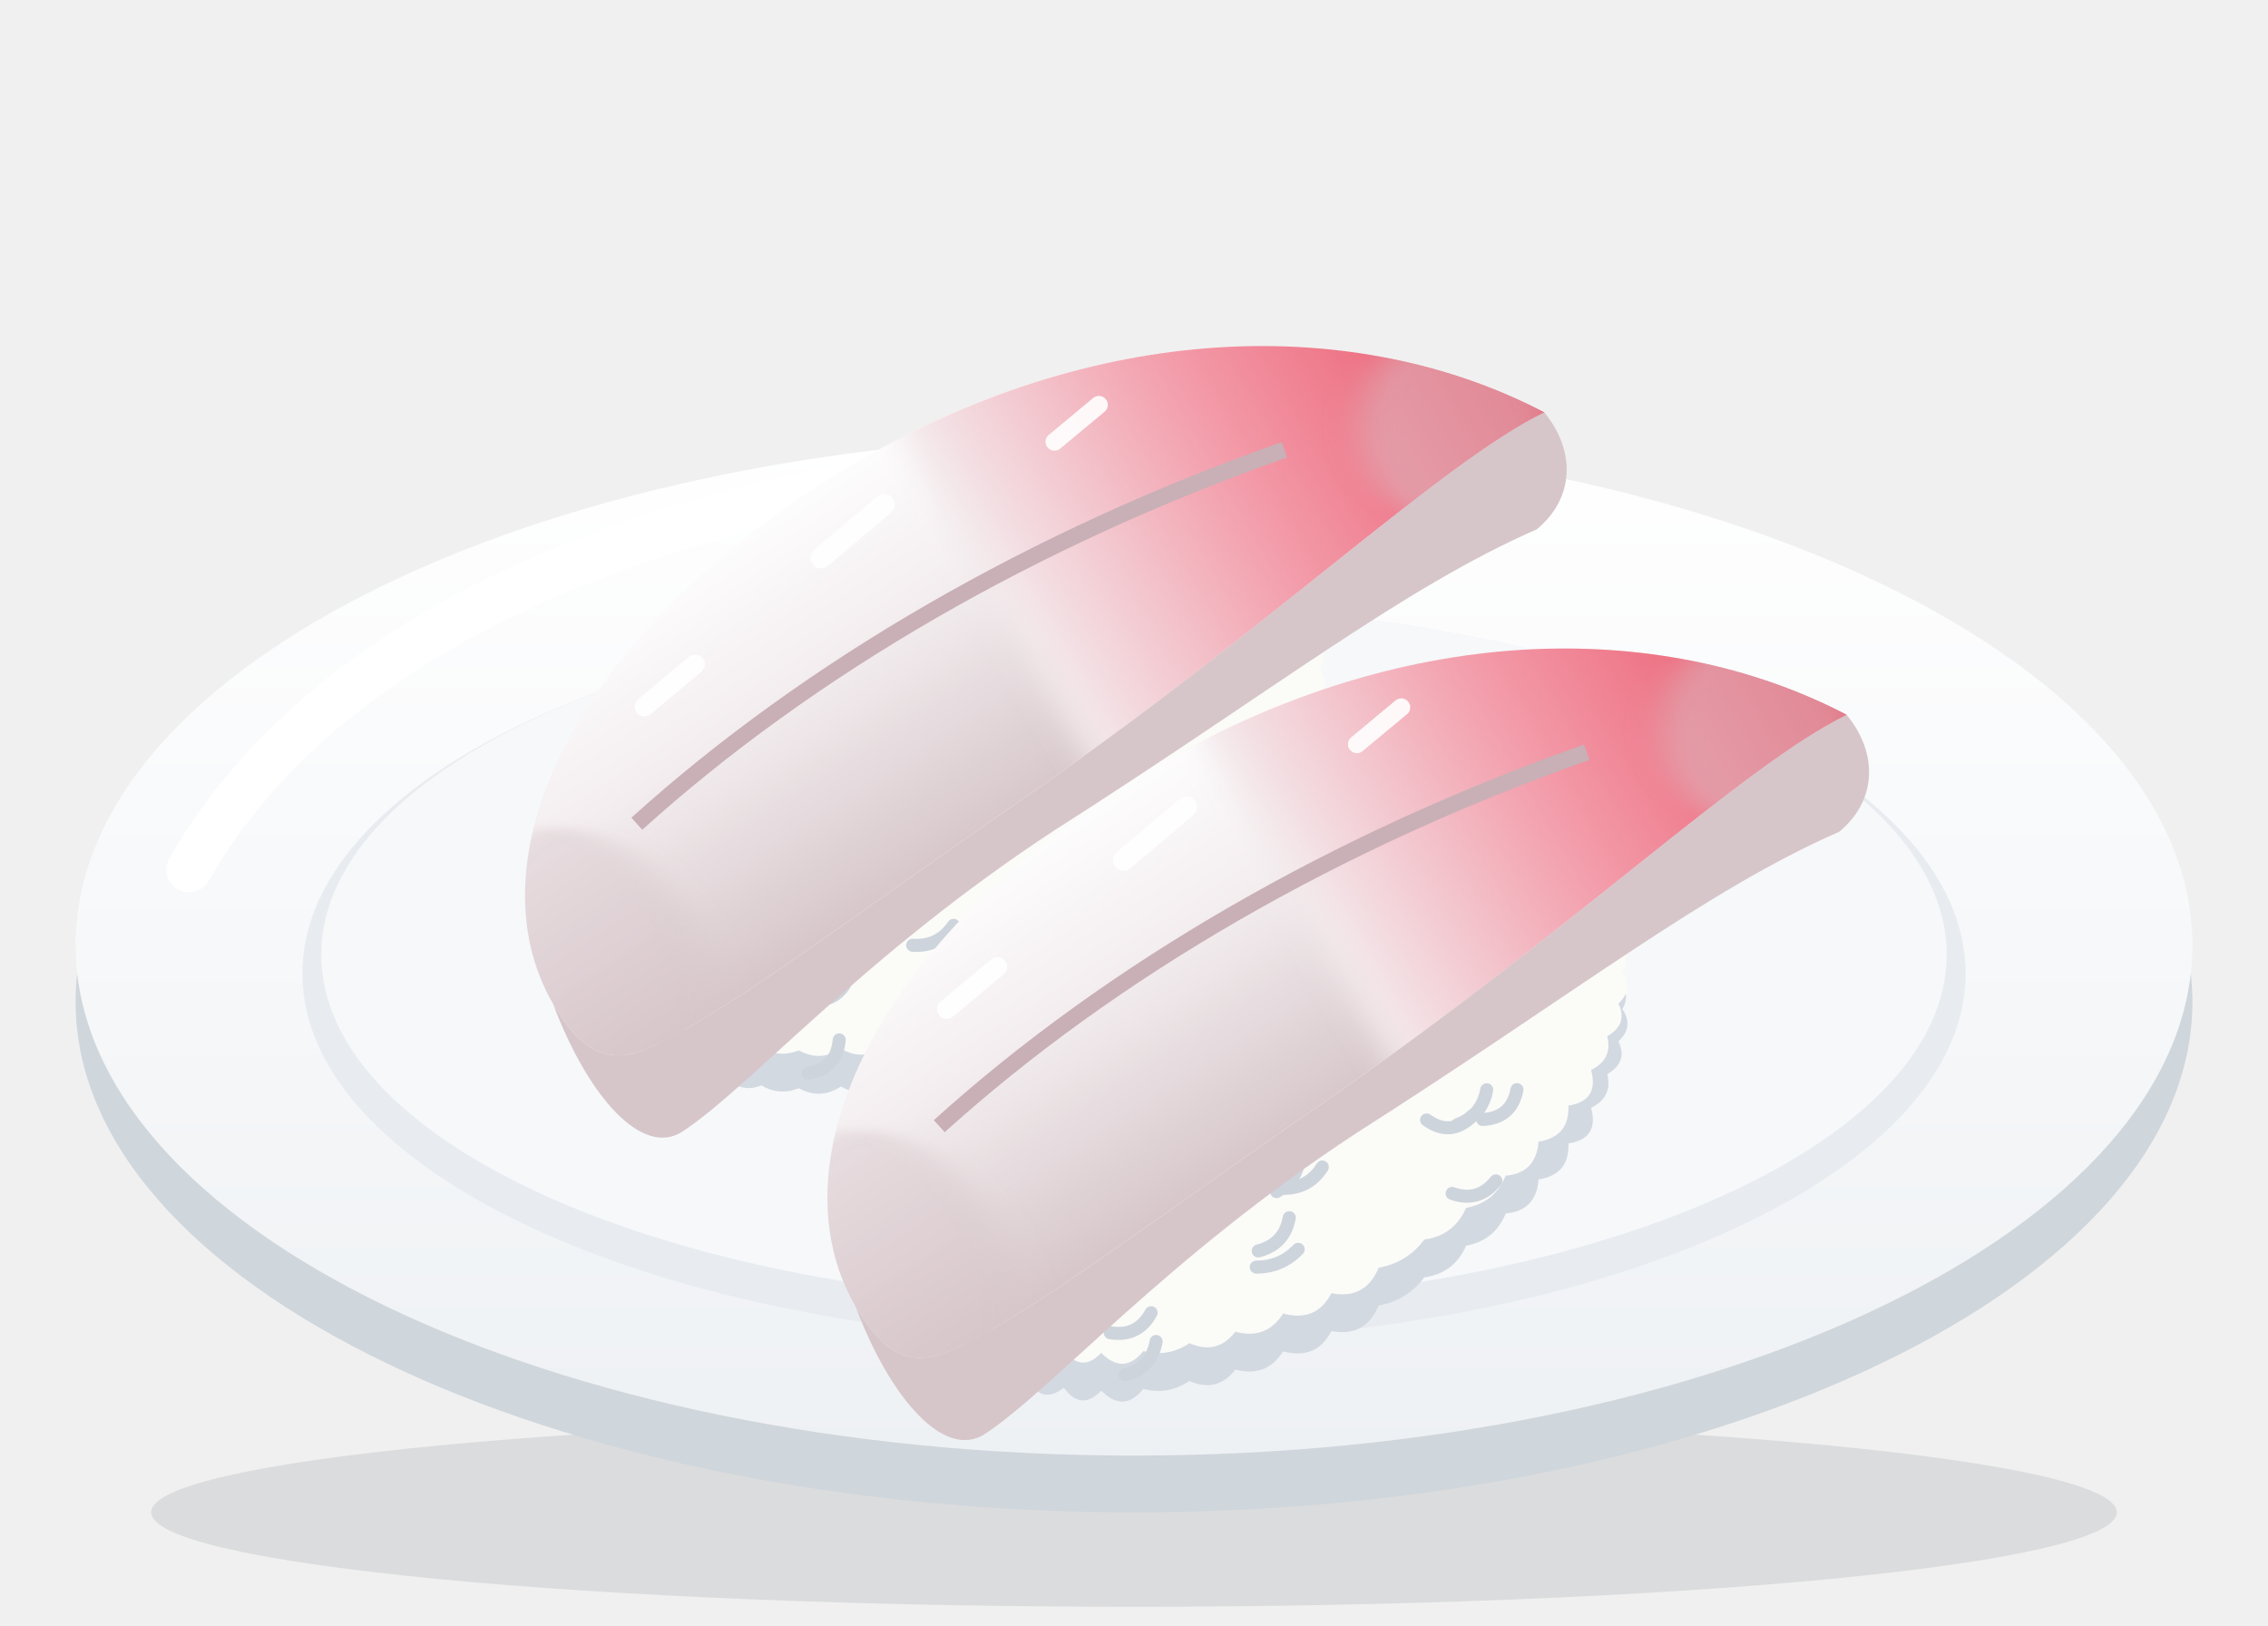
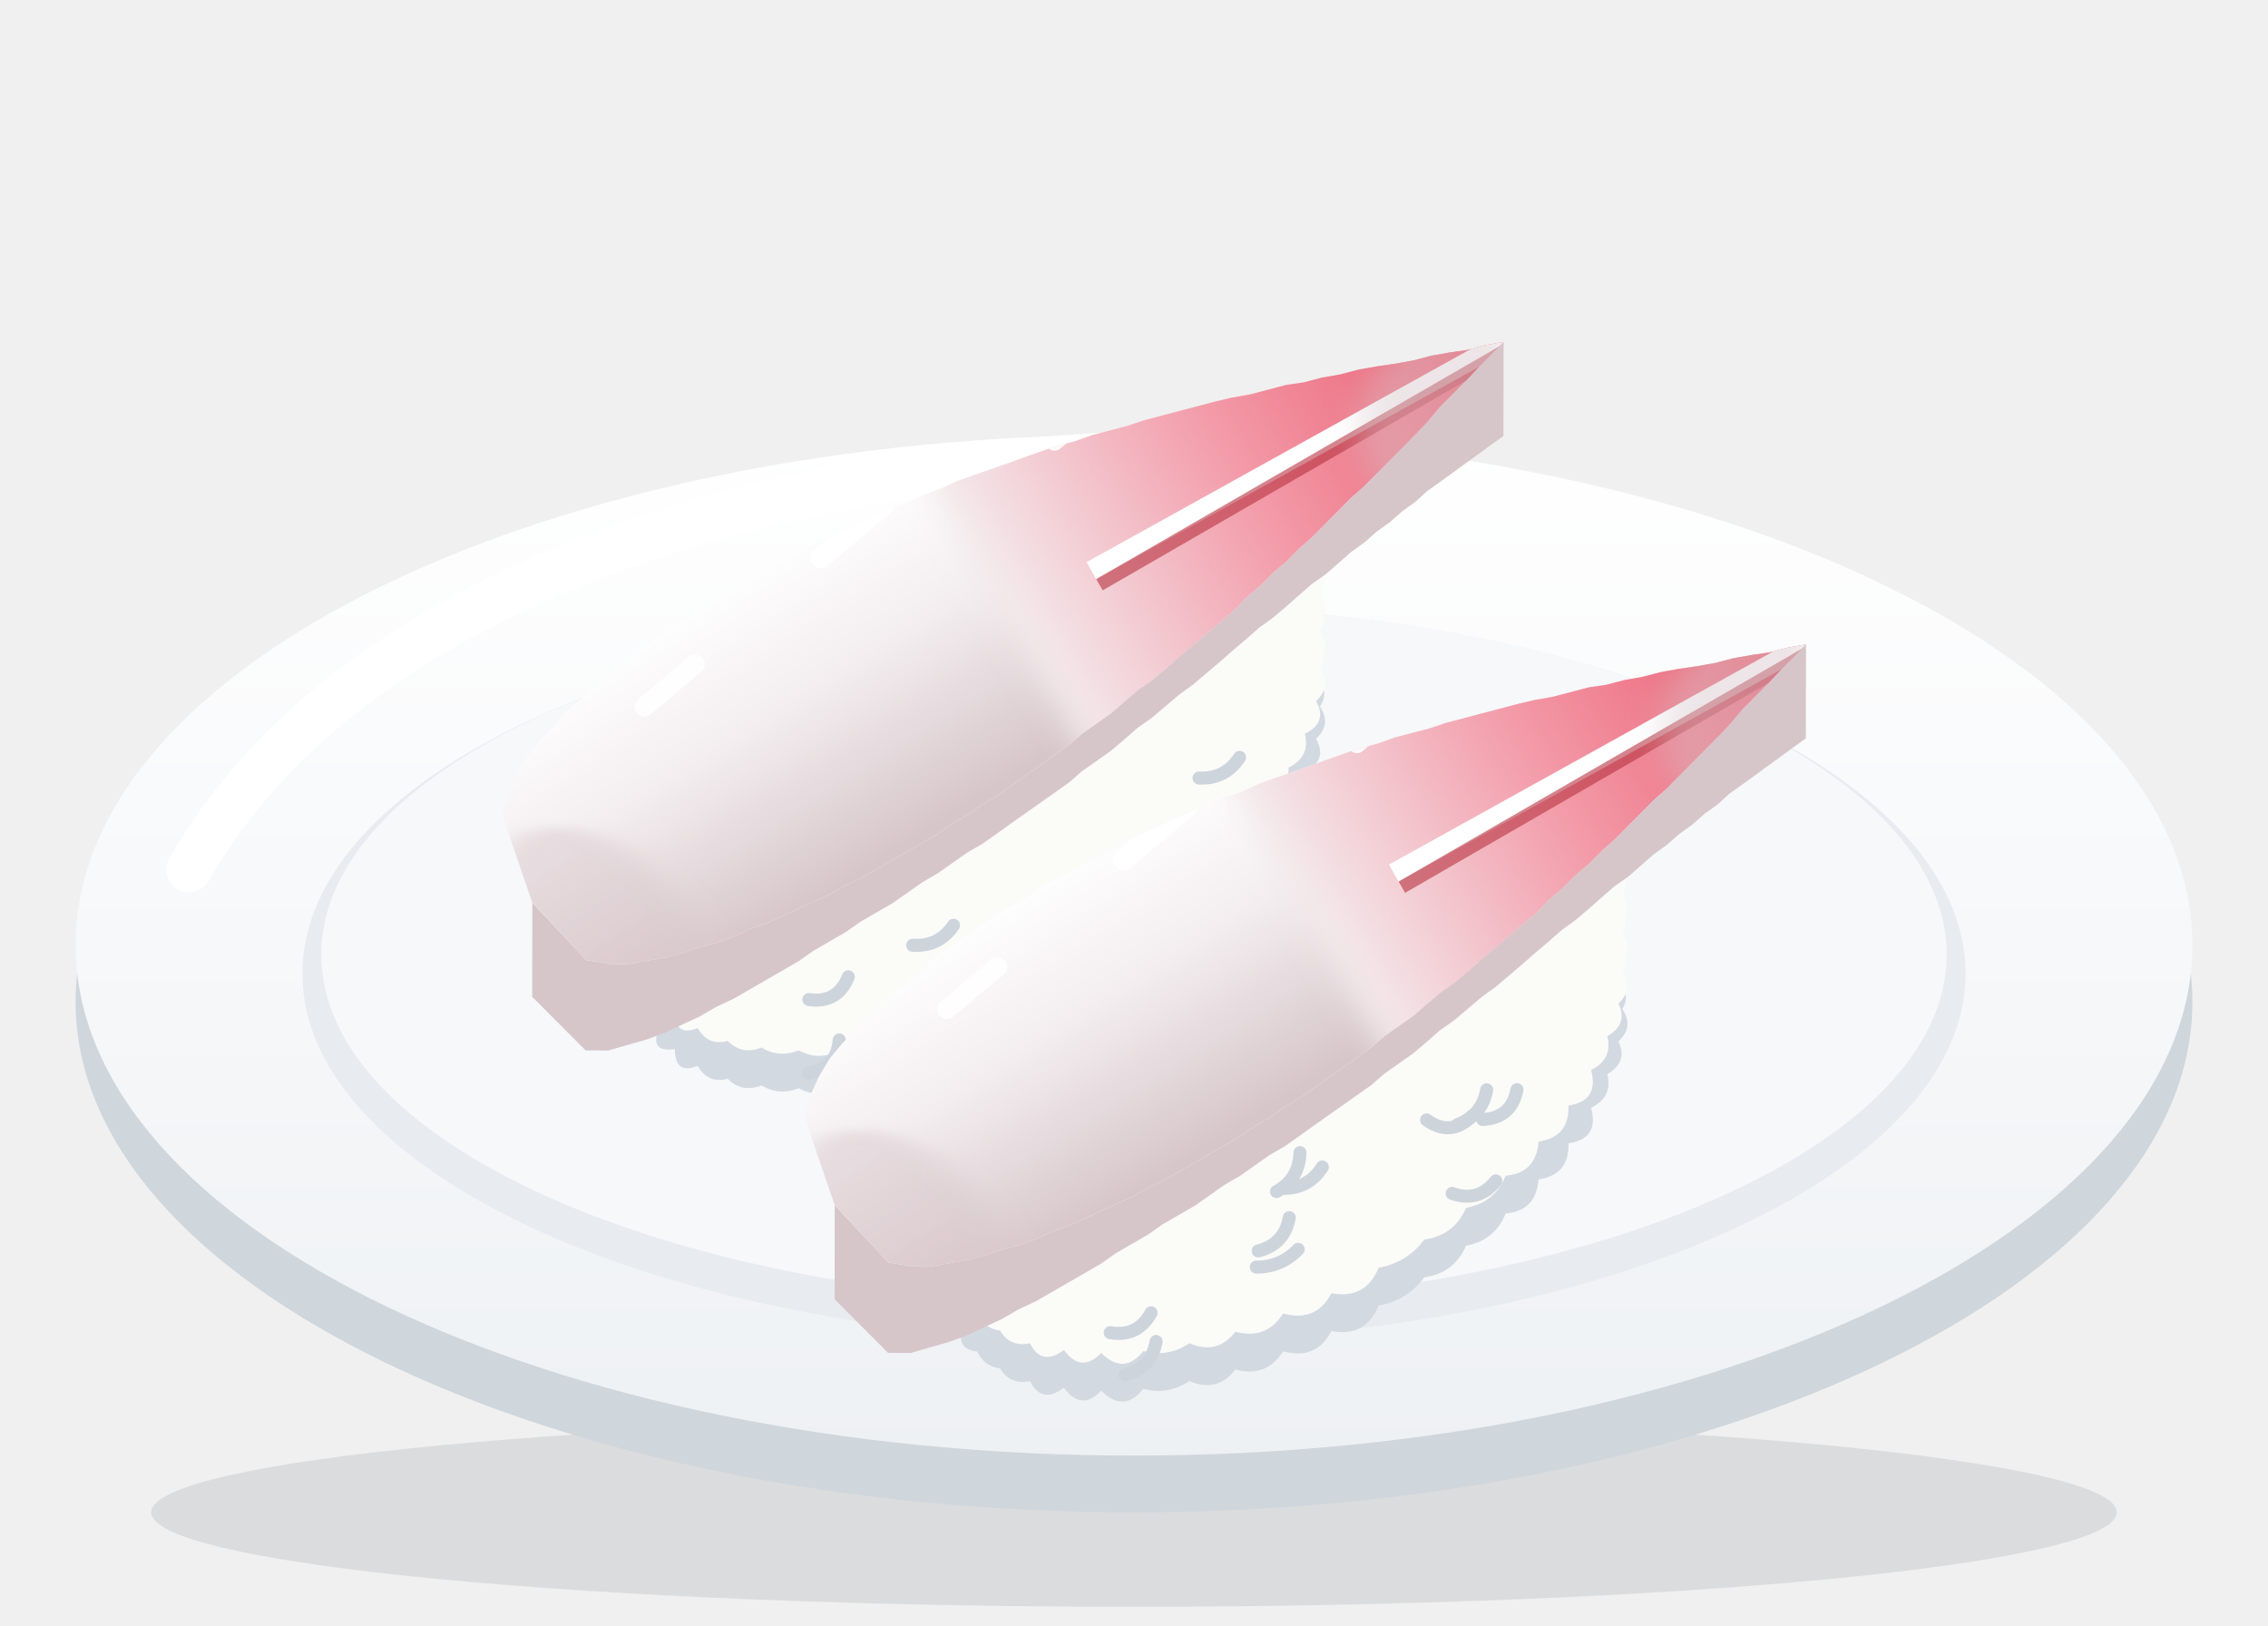
<svg xmlns="http://www.w3.org/2000/svg" viewBox="0 10 120 86">
  <defs>
    <filter id="soft" x="-20%" y="-50%" width="140%" height="200%">
      <feGaussianBlur stdDeviation="0.8" />
    </filter>
    <linearGradient id="plate" x1="0" y1="0" x2="0" y2="1">
      <stop offset="0" stop-color="#ffffff" />
      <stop offset="1" stop-color="#eef1f4" />
    </linearGradient>
    <linearGradient id="t" x1="0" y1="0" x2="0.15" y2="1">
      <stop offset="0" stop-color="#ffffff" />
      <stop offset="0.45" stop-color="#f3edef" />
      <stop offset="1" stop-color="#d6c6ca" />
    </linearGradient>
    <linearGradient id="tip" x1="1" y1="0" x2="0" y2="0">
      <stop offset="0" stop-color="#e8485e" />
      <stop offset="0.55" stop-color="#f39aa8" />
      <stop offset="1" stop-color="#f3edef" />
    </linearGradient>
  </defs>
  <ellipse cx="60" cy="90" rx="52" ry="5" fill="#1c2b36" opacity="0.10" />
  <ellipse cx="60" cy="63" rx="56" ry="27" fill="#cfd6dc" />
  <ellipse cx="60" cy="60" rx="56" ry="27" fill="url(#plate)" />
  <ellipse cx="60" cy="61.5" rx="44" ry="19.5" fill="#e8ecf0" />
  <ellipse cx="60" cy="60.5" rx="43" ry="18.5" fill="#f6f8fa" />
  <path d="M10 56 C18 42 38 35 60 34" fill="none" stroke="#fff" stroke-width="2.4" stroke-linecap="round" />
  <g transform="translate(52 54.5) rotate(-30) scale(0.86)">
    <path d="M23 0 Q23.7 0.9 22.8 1.6 Q23.1 2.7 22.1 3.2 Q22.2 4.5 20.9 4.8 Q20.9 6.3 19.3 6.2 Q18.9 7.6 17.4 7.5 Q16.6 8.8 15.1 8.7 Q14.3 10.5 12.4 9.7 Q11.3 11 9.6 10.5 Q8.2 11.9 6.5 11 Q5 11.8 3.3 11.4 Q1.7 12.8 0 11.5 Q-1.7 12.5 -3.3 11.4 Q-5 12.6 -6.5 11 Q-8.2 11.9 -9.6 10.5 Q-11.3 11 -12.4 9.7 Q-14.2 10.3 -15.1 8.7 Q-16.6 8.8 -17.4 7.5 Q-18.7 7.3 -19.3 6.2 Q-20.6 6 -20.9 4.8 Q-22.1 4.5 -22.1 3.2 Q-23.6 3 -22.8 1.6 Q-24.3 1 -23 0 Q-23.6 -0.9 -22.8 -1.6 Q-23.3 -2.8 -22.1 -3.2 Q-22.3 -4.6 -20.9 -4.8 Q-20.8 -6.2 -19.3 -6.2 Q-19.2 -8.1 -17.4 -7.5 Q-16.7 -9.1 -15.1 -8.7 Q-14.3 -10.5 -12.4 -9.7 Q-11.4 -11.3 -9.6 -10.5 Q-8.1 -11.3 -6.5 -11 Q-5 -12.6 -3.3 -11.4 Q-1.7 -12.6 -0 -11.5 Q1.7 -12.9 3.3 -11.4 Q5 -12.5 6.5 -11 Q8.1 -11.3 9.6 -10.5 Q11.2 -10.9 12.4 -9.7 Q14 -9.9 15.1 -8.7 Q16.8 -9.2 17.4 -7.5 Q19.1 -7.9 19.3 -6.2 Q21.1 -6.5 20.9 -4.8 Q22 -4.4 22.1 -3.2 Q23.3 -2.8 22.8 -1.6 Q23.9 -1 23 0 Z" fill="#d3d9e1" />
  </g>
  <g transform="translate(52 52.5) rotate(-30) scale(0.86)">
    <path d="M23 0 Q23.7 0.9 22.8 1.6 Q23.1 2.7 22.1 3.2 Q22.2 4.5 20.9 4.8 Q20.9 6.3 19.3 6.2 Q18.9 7.6 17.4 7.5 Q16.6 8.8 15.1 8.7 Q14.3 10.5 12.4 9.7 Q11.3 11 9.6 10.5 Q8.2 11.9 6.5 11 Q5 11.8 3.3 11.4 Q1.7 12.8 0 11.5 Q-1.7 12.5 -3.3 11.4 Q-5 12.6 -6.5 11 Q-8.2 11.9 -9.6 10.5 Q-11.3 11 -12.4 9.7 Q-14.2 10.3 -15.1 8.7 Q-16.6 8.8 -17.4 7.5 Q-18.7 7.3 -19.3 6.2 Q-20.6 6 -20.9 4.8 Q-22.1 4.5 -22.1 3.2 Q-23.6 3 -22.8 1.6 Q-24.3 1 -23 0 Q-23.6 -0.9 -22.8 -1.6 Q-23.3 -2.8 -22.1 -3.2 Q-22.3 -4.6 -20.9 -4.8 Q-20.8 -6.2 -19.3 -6.2 Q-19.2 -8.1 -17.4 -7.5 Q-16.7 -9.1 -15.1 -8.7 Q-14.3 -10.5 -12.4 -9.7 Q-11.4 -11.3 -9.6 -10.5 Q-8.1 -11.3 -6.5 -11 Q-5 -12.6 -3.3 -11.4 Q-1.7 -12.6 -0 -11.5 Q1.7 -12.9 3.3 -11.4 Q5 -12.5 6.5 -11 Q8.1 -11.3 9.6 -10.5 Q11.2 -10.9 12.4 -9.7 Q14 -9.9 15.1 -8.7 Q16.8 -9.2 17.4 -7.5 Q19.1 -7.9 19.3 -6.2 Q21.1 -6.5 20.9 -4.8 Q22 -4.4 22.1 -3.2 Q23.3 -2.8 22.8 -1.6 Q23.9 -1 23 0 Z" fill="#fbfbf8" />
  </g>
  <g transform="translate(52 50.5) rotate(-30) scale(0.86)">
    <path d="M23 0 Q23.7 0.9 22.8 1.6 Q23.1 2.7 22.1 3.2 Q22.2 4.5 20.9 4.8 Q20.9 6.3 19.3 6.2 Q18.9 7.6 17.4 7.5 Q16.6 8.8 15.1 8.7 Q14.3 10.5 12.4 9.7 Q11.3 11 9.6 10.5 Q8.2 11.9 6.5 11 Q5 11.8 3.3 11.4 Q1.7 12.8 0 11.5 Q-1.7 12.5 -3.3 11.4 Q-5 12.6 -6.5 11 Q-8.2 11.9 -9.6 10.5 Q-11.3 11 -12.4 9.7 Q-14.2 10.3 -15.1 8.7 Q-16.6 8.8 -17.4 7.5 Q-18.7 7.3 -19.3 6.2 Q-20.6 6 -20.9 4.8 Q-22.1 4.5 -22.1 3.2 Q-23.6 3 -22.8 1.6 Q-24.3 1 -23 0 Q-23.6 -0.9 -22.8 -1.6 Q-23.3 -2.8 -22.1 -3.2 Q-22.3 -4.6 -20.9 -4.8 Q-20.8 -6.2 -19.3 -6.2 Q-19.2 -8.1 -17.4 -7.5 Q-16.7 -9.1 -15.1 -8.7 Q-14.3 -10.5 -12.4 -9.7 Q-11.4 -11.3 -9.6 -10.5 Q-8.1 -11.3 -6.5 -11 Q-5 -12.6 -3.3 -11.4 Q-1.7 -12.6 -0 -11.5 Q1.7 -12.9 3.3 -11.4 Q5 -12.5 6.5 -11 Q8.1 -11.3 9.6 -10.5 Q11.2 -10.9 12.4 -9.7 Q14 -9.9 15.1 -8.7 Q16.8 -9.2 17.4 -7.5 Q19.1 -7.9 19.3 -6.2 Q21.1 -6.5 20.9 -4.8 Q22 -4.4 22.1 -3.2 Q23.3 -2.8 22.8 -1.6 Q23.9 -1 23 0 Z" fill="#fbfbf8" />
  </g>
  <g transform="translate(52 48.5) rotate(-30) scale(0.86)">
    <path d="M23 0 Q23.7 0.9 22.8 1.6 Q23.1 2.7 22.1 3.2 Q22.2 4.5 20.9 4.8 Q20.9 6.3 19.3 6.2 Q18.9 7.6 17.4 7.5 Q16.6 8.8 15.1 8.7 Q14.3 10.5 12.4 9.7 Q11.3 11 9.6 10.5 Q8.2 11.9 6.5 11 Q5 11.8 3.3 11.4 Q1.7 12.8 0 11.5 Q-1.7 12.5 -3.3 11.4 Q-5 12.6 -6.5 11 Q-8.2 11.9 -9.6 10.5 Q-11.3 11 -12.4 9.7 Q-14.2 10.3 -15.1 8.7 Q-16.6 8.8 -17.4 7.5 Q-18.7 7.3 -19.3 6.2 Q-20.6 6 -20.9 4.8 Q-22.1 4.5 -22.1 3.2 Q-23.6 3 -22.8 1.6 Q-24.3 1 -23 0 Q-23.6 -0.9 -22.8 -1.6 Q-23.3 -2.8 -22.1 -3.2 Q-22.3 -4.6 -20.9 -4.8 Q-20.8 -6.2 -19.3 -6.2 Q-19.2 -8.1 -17.4 -7.5 Q-16.7 -9.1 -15.1 -8.7 Q-14.3 -10.5 -12.4 -9.7 Q-11.4 -11.3 -9.6 -10.5 Q-8.1 -11.3 -6.5 -11 Q-5 -12.6 -3.3 -11.4 Q-1.7 -12.6 -0 -11.5 Q1.7 -12.9 3.3 -11.4 Q5 -12.5 6.5 -11 Q8.1 -11.3 9.6 -10.5 Q11.2 -10.9 12.4 -9.7 Q14 -9.9 15.1 -8.7 Q16.8 -9.2 17.4 -7.5 Q19.1 -7.9 19.3 -6.2 Q21.1 -6.5 20.9 -4.8 Q22 -4.4 22.1 -3.2 Q23.3 -2.8 22.8 -1.6 Q23.9 -1 23 0 Z" fill="#fbfbf8" />
  </g>
  <g transform="translate(52 52.5) rotate(-30) scale(0.86)">
    <path d="M-8.1 5.4 q1.4 0.8 2.8 0" transform="rotate(4 -8.1 5.4)" fill="none" stroke="#cdd4dc" stroke-width="0.8" stroke-linecap="round" />
    <path d="M-15.3 5.1 q1.4 1.1 2.8 0" transform="rotate(0 -15.3 5.1)" fill="none" stroke="#cdd4dc" stroke-width="0.8" stroke-linecap="round" />
    <path d="M-2.2 8 q1.4 0.7 2.8 0" transform="rotate(29 -2.2 8)" fill="none" stroke="#cdd4dc" stroke-width="0.8" stroke-linecap="round" />
    <path d="M-17.6 9 q1.4 1.1 2.8 0" transform="rotate(-17 -17.6 9)" fill="none" stroke="#cdd4dc" stroke-width="0.8" stroke-linecap="round" />
    <path d="M-0.7 8.5 q1.4 0.7 2.8 0" transform="rotate(-29 -0.7 8.5)" fill="none" stroke="#cdd4dc" stroke-width="0.8" stroke-linecap="round" />
    <path d="M-7.2 7.2 q1.4 0.9 2.8 0" transform="rotate(0 -7.2 7.2)" fill="none" stroke="#cdd4dc" stroke-width="0.8" stroke-linecap="round" />
    <path d="M12.3 5.3 q1.4 0.8 2.8 0" transform="rotate(3 12.3 5.3)" fill="none" stroke="#cdd4dc" stroke-width="0.8" stroke-linecap="round" />
    <path d="M7.3 7.8 q1.4 1 2.8 0" transform="rotate(-1 7.3 7.8)" fill="none" stroke="#cdd4dc" stroke-width="0.8" stroke-linecap="round" />
    <path d="M12.2 9.1 q1.4 0.6 2.8 0" transform="rotate(29 12.2 9.1)" fill="none" stroke="#cdd4dc" stroke-width="0.8" stroke-linecap="round" />
    <path d="M-8.4 8.6 q1.4 0.8 2.8 0" transform="rotate(11 -8.4 8.6)" fill="none" stroke="#cdd4dc" stroke-width="0.8" stroke-linecap="round" />
  </g>
  <g transform="translate(52 44) rotate(-30) scale(0.86)">
-     <path d="M-34 6 C-34 8.5 -33.5 10.6 -31 11.2 C-26 12 -16 10.6 -2 9.5 C16 8 30 4.5 37 5 C37.5 8 36 10.5 33 11 C24 10 14 11.5 -2 12.2 C-16 13 -26 16.5 -31 16.8 C-34 17 -35 12 -34 6 Z" fill="#d6c6ca" />
+     <path d="M-32 0 L-30.9 4.7 L-29.8 5.6 L-28.8 6.2 L-27.7 6.6 L-26.6 7 L-25.5 7.3 L-24.5 7.5 L-23.4 7.8 L-22.3 8 L-21.2 8.1 L-20.1 8.3 L-19.1 8.4 L-18 8.5 L-16.9 8.6 L-15.8 8.7 L-14.8 8.7 L-13.7 8.8 L-12.6 8.8 L-11.5 8.8 L-10.4 8.8 L-9.4 8.8 L-8.3 8.8 L-7.2 8.7 L-6.1 8.7 L-5 8.6 L-4 8.6 L-2.9 8.5 L-1.8 8.4 L-0.7 8.3 L0.3 8.2 L1.4 8.1 L2.5 7.9 L3.6 7.8 L4.7 7.7 L5.7 7.5 L6.8 7.3 L7.9 7.2 L9 7 L10 6.8 L11.1 6.6 L12.2 6.4 L13.3 6.2 L14.4 6 L15.4 5.7 L16.5 5.5 L17.6 5.2 L18.7 5 L19.8 4.7 L20.8 4.5 L21.9 4.2 L23 3.9 L24.1 3.6 L25.1 3.4 L26.2 3.1 L27.3 2.8 L28.4 2.5 L29.5 2.2 L30.5 1.9 L31.6 1.5 L32.7 1.2 L33.8 0.9 L34.8 0.6 L35.9 0.3 L37 0 L34.1 5 L33.1 5.1 L32.2 5.2 L31.2 5.3 L30.3 5.4 L29.3 5.5 L28.3 5.6 L27.4 5.8 L26.4 5.9 L25.4 6.1 L24.4 6.2 L23.4 6.4 L22.4 6.5 L21.4 6.7 L20.4 6.9 L19.3 7 L18.3 7.2 L17.3 7.4 L16.2 7.6 L15.2 7.7 L14.2 7.9 L13.1 8.1 L12.1 8.3 L11 8.5 L9.9 8.7 L8.9 8.8 L7.8 9 L6.7 9.2 L5.6 9.3 L4.6 9.5 L3.5 9.7 L2.4 9.8 L1.3 9.9 L0.3 10.1 L-0.8 10.2 L-1.9 10.3 L-3 10.4 L-4.1 10.5 L-5.1 10.6 L-6.2 10.7 L-7.3 10.7 L-8.4 10.8 L-9.5 10.9 L-10.6 10.9 L-11.7 11 L-12.8 11.1 L-13.9 11.1 L-15.1 11.1 L-16.2 11.2 L-17.3 11.2 L-18.5 11.2 L-19.6 11.3 L-20.7 11.3 L-21.9 11.3 L-23 11.3 L-24.2 11.3 L-25.4 11.2 L-26.6 11.2 L-27.7 11.1 L-28.9 11 L-30.1 10.8 L-31.3 10.5 L-32.5 10.2 L-33.7 9.5 L-34.9 5 Z" fill="#d6c6ca" />
  </g>
  <g transform="translate(52 44) rotate(-30) scale(0.86)">
    <clipPath id="c0">
-       <path d="M-34 6 C-34 -4 -22 -13 -2 -13.5 C16 -13.8 30 -6 37 5 C30 4.5 16 8 -2 9.5 C-16 10.6 -26 12 -31 11.2 C-33.5 10.6 -34 8.5 -34 6 Z" />
+       <path d="M-32 -0 L-30.9 -5.6 L-29.8 -6.7 L-28.8 -7.4 L-27.7 -8 L-26.6 -8.4 L-25.5 -8.7 L-24.5 -9.1 L-23.4 -9.3 L-22.3 -9.5 L-21.2 -9.7 L-20.1 -9.9 L-19.1 -10.1 L-18 -10.2 L-16.9 -10.3 L-15.8 -10.4 L-14.8 -10.5 L-13.7 -10.5 L-12.6 -10.5 L-11.5 -10.6 L-10.4 -10.6 L-9.4 -10.5 L-8.3 -10.5 L-7.2 -10.5 L-6.1 -10.4 L-5 -10.4 L-4 -10.3 L-2.9 -10.2 L-1.8 -10.1 L-0.7 -10 L0.3 -9.8 L1.4 -9.7 L2.5 -9.5 L3.6 -9.4 L4.7 -9.2 L5.7 -9 L6.8 -8.8 L7.9 -8.6 L9 -8.4 L10 -8.2 L11.1 -7.9 L12.2 -7.7 L13.3 -7.4 L14.4 -7.1 L15.4 -6.9 L16.5 -6.6 L17.6 -6.3 L18.7 -6 L19.8 -5.7 L20.8 -5.4 L21.9 -5 L23 -4.7 L24.1 -4.4 L25.1 -4 L26.2 -3.7 L27.3 -3.3 L28.4 -3 L29.5 -2.6 L30.5 -2.2 L31.6 -1.8 L32.7 -1.5 L33.8 -1.1 L34.8 -0.7 L35.9 -0.4 L37 -0 L37 0 L35.9 0.3 L34.8 0.6 L33.8 0.9 L32.7 1.2 L31.6 1.5 L30.5 1.9 L29.5 2.2 L28.4 2.5 L27.3 2.8 L26.2 3.1 L25.1 3.4 L24.1 3.6 L23 3.9 L21.9 4.2 L20.8 4.5 L19.8 4.7 L18.7 5 L17.6 5.2 L16.5 5.5 L15.4 5.7 L14.4 6 L13.3 6.2 L12.2 6.4 L11.1 6.6 L10 6.8 L9 7 L7.9 7.2 L6.8 7.3 L5.7 7.5 L4.7 7.7 L3.6 7.8 L2.5 7.9 L1.4 8.1 L0.3 8.2 L-0.7 8.3 L-1.8 8.4 L-2.9 8.5 L-4 8.6 L-5 8.6 L-6.1 8.7 L-7.2 8.7 L-8.3 8.8 L-9.4 8.8 L-10.4 8.8 L-11.5 8.8 L-12.6 8.8 L-13.7 8.8 L-14.8 8.7 L-15.8 8.7 L-16.9 8.6 L-18 8.5 L-19.1 8.4 L-20.1 8.3 L-21.2 8.1 L-22.3 8 L-23.4 7.8 L-24.5 7.5 L-25.5 7.3 L-26.6 7 L-27.7 6.6 L-28.8 6.2 L-29.8 5.6 L-30.9 4.7 L-32 0 Z" />
    </clipPath>
-     <path d="M-34 6 C-34 -4 -22 -13 -2 -13.5 C16 -13.8 30 -6 37 5 C30 4.5 16 8 -2 9.5 C-16 10.6 -26 12 -31 11.2 C-33.5 10.6 -34 8.5 -34 6 Z" fill="url(#t)" />
+     <path d="M-32 -0 L-30.9 -5.6 L-29.8 -6.7 L-28.8 -7.4 L-27.7 -8 L-26.6 -8.4 L-25.5 -8.7 L-24.5 -9.1 L-23.4 -9.3 L-22.3 -9.5 L-21.2 -9.7 L-20.1 -9.9 L-19.1 -10.1 L-18 -10.2 L-16.9 -10.3 L-15.8 -10.4 L-14.8 -10.5 L-13.7 -10.5 L-12.6 -10.5 L-11.5 -10.6 L-10.4 -10.6 L-9.4 -10.5 L-8.3 -10.5 L-7.2 -10.5 L-6.1 -10.4 L-5 -10.4 L-4 -10.3 L-2.9 -10.2 L-1.8 -10.1 L-0.7 -10 L0.3 -9.8 L1.4 -9.7 L2.5 -9.5 L3.6 -9.4 L4.7 -9.2 L5.7 -9 L6.8 -8.8 L7.9 -8.6 L9 -8.4 L10 -8.2 L11.1 -7.9 L12.2 -7.7 L13.3 -7.4 L14.4 -7.1 L15.4 -6.9 L16.5 -6.6 L17.6 -6.3 L18.7 -6 L19.8 -5.7 L20.8 -5.4 L21.9 -5 L23 -4.7 L24.1 -4.4 L25.1 -4 L26.2 -3.7 L27.3 -3.3 L28.4 -3 L29.5 -2.6 L30.5 -2.2 L31.6 -1.8 L32.7 -1.5 L33.8 -1.1 L34.8 -0.7 L35.9 -0.4 L37 -0 L37 0 L35.9 0.3 L34.8 0.6 L33.8 0.9 L32.7 1.2 L31.6 1.5 L30.5 1.9 L29.5 2.2 L28.4 2.5 L27.3 2.8 L26.2 3.1 L25.1 3.4 L24.1 3.6 L23 3.9 L21.9 4.2 L20.8 4.5 L19.8 4.7 L18.7 5 L17.6 5.2 L16.5 5.5 L15.4 5.7 L14.4 6 L13.3 6.2 L12.2 6.4 L11.1 6.6 L10 6.8 L9 7 L7.9 7.2 L6.8 7.3 L5.7 7.5 L4.7 7.7 L3.6 7.8 L2.5 7.9 L1.4 8.1 L0.3 8.2 L-0.7 8.3 L-1.8 8.4 L-2.9 8.5 L-4 8.6 L-5 8.6 L-6.1 8.7 L-7.2 8.7 L-8.3 8.8 L-9.4 8.8 L-10.4 8.8 L-11.5 8.8 L-12.6 8.8 L-13.7 8.8 L-14.8 8.7 L-15.8 8.7 L-16.9 8.6 L-18 8.5 L-19.1 8.4 L-20.1 8.3 L-21.2 8.1 L-22.3 8 L-23.4 7.8 L-24.5 7.5 L-25.5 7.3 L-26.6 7 L-27.7 6.6 L-28.8 6.2 L-29.8 5.6 L-30.9 4.7 L-32 0 Z" fill="url(#t)" />
    <g clip-path="url(#c0)">
      <path d="M2 -16 H40 V16 H2 Z" fill="url(#tip)" filter="url(#soft)" />
-       <path d="M-24 -1 C-10 -4 6 -4 22 -1" fill="none" stroke="#c8b0b6" stroke-width="1" />
+       <path d="M8 -0.5 L37 0" stroke="#ffffff" stroke-width="1.2" />
+       <path d="M8 0.5 L37 0.5" stroke="#b8323f" stroke-width="0.8" opacity="0.6" />
      <path d="M-20 -7 l4 -0.7" stroke="#fff" stroke-width="1.2" stroke-linecap="round" opacity="0.9" />
      <path d="M-6 -9.5 l5 -0.9" stroke="#fff" stroke-width="1.3" stroke-linecap="round" opacity="0.9" />
      <path d="M10 -8.5 l3.5 -0.6" stroke="#fff" stroke-width="1.1" stroke-linecap="round" opacity="0.9" />
      <ellipse cx="-31" cy="6" rx="7" ry="10" fill="#d6c6ca" opacity="0.45" filter="url(#soft)" />
      <ellipse cx="32" cy="3" rx="6" ry="6" fill="#d6c6ca" opacity="0.45" filter="url(#soft)" />
    </g>
  </g>
  <g transform="translate(68 70.5) rotate(-30) scale(0.86)">
    <path d="M23 0 Q23.8 0.9 22.8 1.6 Q23 2.7 22.1 3.2 Q22.2 4.5 20.9 4.8 Q20.8 6.2 19.3 6.2 Q18.9 7.6 17.4 7.5 Q16.9 9.4 15.1 8.7 Q14.2 10.4 12.4 9.7 Q11.3 11.3 9.6 10.5 Q8.2 11.6 6.5 11 Q5 12.1 3.3 11.4 Q1.7 12.1 0 11.5 Q-1.7 12.8 -3.3 11.4 Q-5 12.5 -6.5 11 Q-8.2 11.9 -9.6 10.5 Q-11.3 11.2 -12.4 9.7 Q-14 9.8 -15.1 8.7 Q-16.9 9.4 -17.4 7.5 Q-19.1 8 -19.3 6.2 Q-21 6.4 -20.9 4.8 Q-22.1 4.4 -22.1 3.2 Q-22.9 2.6 -22.8 1.6 Q-23.8 0.9 -23 0 Q-23.9 -1 -22.8 -1.6 Q-23.3 -2.8 -22.1 -3.2 Q-22.1 -4.4 -20.9 -4.8 Q-20.9 -6.2 -19.3 -6.2 Q-19 -7.8 -17.4 -7.5 Q-16.9 -9.3 -15.1 -8.7 Q-14.2 -10.3 -12.4 -9.7 Q-11.4 -11.5 -9.6 -10.5 Q-8.2 -11.9 -6.5 -11 Q-5 -12.4 -3.3 -11.4 Q-1.7 -12.8 -0 -11.5 Q1.7 -12.5 3.3 -11.4 Q4.9 -11.8 6.5 -11 Q8.2 -11.8 9.6 -10.5 Q11.3 -11.2 12.4 -9.7 Q14.3 -10.5 15.1 -8.7 Q16.7 -9 17.4 -7.5 Q18.9 -7.6 19.3 -6.2 Q20.7 -6 20.9 -4.8 Q22.2 -4.5 22.1 -3.2 Q23.1 -2.7 22.8 -1.6 Q23.5 -0.9 23 0 Z" fill="#d3d9e1" />
  </g>
  <g transform="translate(68 68.5) rotate(-30) scale(0.86)">
    <path d="M23 0 Q23.8 0.9 22.8 1.6 Q23 2.7 22.1 3.2 Q22.2 4.5 20.9 4.8 Q20.8 6.2 19.3 6.2 Q18.9 7.6 17.4 7.5 Q16.9 9.4 15.1 8.7 Q14.2 10.4 12.4 9.7 Q11.3 11.3 9.6 10.5 Q8.2 11.6 6.5 11 Q5 12.1 3.3 11.4 Q1.7 12.1 0 11.5 Q-1.7 12.8 -3.3 11.4 Q-5 12.5 -6.5 11 Q-8.2 11.9 -9.6 10.5 Q-11.3 11.2 -12.4 9.7 Q-14 9.8 -15.1 8.7 Q-16.9 9.4 -17.4 7.5 Q-19.1 8 -19.3 6.2 Q-21 6.4 -20.9 4.8 Q-22.1 4.4 -22.1 3.2 Q-22.9 2.6 -22.8 1.6 Q-23.8 0.9 -23 0 Q-23.9 -1 -22.8 -1.6 Q-23.3 -2.8 -22.1 -3.2 Q-22.1 -4.4 -20.9 -4.8 Q-20.9 -6.2 -19.3 -6.2 Q-19 -7.8 -17.4 -7.5 Q-16.9 -9.3 -15.1 -8.7 Q-14.2 -10.3 -12.4 -9.7 Q-11.4 -11.5 -9.6 -10.5 Q-8.2 -11.9 -6.5 -11 Q-5 -12.4 -3.3 -11.4 Q-1.7 -12.8 -0 -11.5 Q1.7 -12.5 3.3 -11.4 Q4.9 -11.8 6.5 -11 Q8.2 -11.8 9.6 -10.5 Q11.3 -11.2 12.4 -9.7 Q14.3 -10.5 15.1 -8.7 Q16.7 -9 17.4 -7.5 Q18.9 -7.6 19.3 -6.2 Q20.7 -6 20.9 -4.8 Q22.2 -4.5 22.1 -3.2 Q23.1 -2.7 22.8 -1.6 Q23.5 -0.9 23 0 Z" fill="#fbfbf8" />
  </g>
  <g transform="translate(68 66.5) rotate(-30) scale(0.86)">
    <path d="M23 0 Q23.8 0.9 22.8 1.6 Q23 2.7 22.1 3.2 Q22.2 4.5 20.9 4.8 Q20.8 6.2 19.3 6.2 Q18.9 7.6 17.4 7.5 Q16.9 9.4 15.1 8.7 Q14.2 10.4 12.4 9.7 Q11.3 11.3 9.6 10.5 Q8.2 11.6 6.5 11 Q5 12.1 3.3 11.4 Q1.7 12.1 0 11.5 Q-1.7 12.8 -3.3 11.4 Q-5 12.5 -6.5 11 Q-8.2 11.9 -9.6 10.5 Q-11.3 11.2 -12.4 9.7 Q-14 9.8 -15.1 8.7 Q-16.9 9.4 -17.4 7.5 Q-19.1 8 -19.3 6.2 Q-21 6.4 -20.9 4.8 Q-22.1 4.4 -22.1 3.2 Q-22.9 2.6 -22.8 1.6 Q-23.8 0.9 -23 0 Q-23.9 -1 -22.8 -1.6 Q-23.3 -2.8 -22.1 -3.2 Q-22.1 -4.4 -20.9 -4.8 Q-20.9 -6.2 -19.3 -6.2 Q-19 -7.8 -17.4 -7.5 Q-16.9 -9.3 -15.1 -8.7 Q-14.2 -10.3 -12.4 -9.7 Q-11.4 -11.5 -9.6 -10.5 Q-8.2 -11.9 -6.5 -11 Q-5 -12.4 -3.3 -11.4 Q-1.7 -12.8 -0 -11.5 Q1.7 -12.5 3.3 -11.4 Q4.9 -11.8 6.5 -11 Q8.2 -11.8 9.6 -10.5 Q11.3 -11.2 12.4 -9.7 Q14.3 -10.5 15.1 -8.7 Q16.7 -9 17.4 -7.5 Q18.9 -7.6 19.3 -6.2 Q20.7 -6 20.9 -4.8 Q22.2 -4.5 22.1 -3.2 Q23.1 -2.7 22.8 -1.6 Q23.5 -0.9 23 0 Z" fill="#fbfbf8" />
  </g>
  <g transform="translate(68 64.5) rotate(-30) scale(0.86)">
    <path d="M23 0 Q23.8 0.9 22.8 1.6 Q23 2.7 22.1 3.2 Q22.2 4.5 20.9 4.8 Q20.8 6.2 19.3 6.2 Q18.9 7.6 17.4 7.5 Q16.9 9.4 15.1 8.7 Q14.2 10.4 12.4 9.7 Q11.3 11.3 9.6 10.5 Q8.2 11.6 6.5 11 Q5 12.1 3.3 11.4 Q1.7 12.1 0 11.5 Q-1.7 12.8 -3.3 11.4 Q-5 12.5 -6.5 11 Q-8.2 11.9 -9.6 10.5 Q-11.3 11.2 -12.4 9.7 Q-14 9.8 -15.1 8.7 Q-16.9 9.4 -17.4 7.5 Q-19.1 8 -19.3 6.2 Q-21 6.4 -20.9 4.8 Q-22.1 4.4 -22.1 3.2 Q-22.9 2.6 -22.8 1.6 Q-23.8 0.9 -23 0 Q-23.9 -1 -22.8 -1.6 Q-23.3 -2.8 -22.1 -3.2 Q-22.1 -4.4 -20.9 -4.8 Q-20.9 -6.2 -19.3 -6.2 Q-19 -7.8 -17.4 -7.5 Q-16.9 -9.3 -15.1 -8.7 Q-14.2 -10.3 -12.4 -9.7 Q-11.4 -11.5 -9.6 -10.5 Q-8.2 -11.9 -6.5 -11 Q-5 -12.4 -3.3 -11.4 Q-1.7 -12.8 -0 -11.5 Q1.7 -12.5 3.3 -11.4 Q4.9 -11.8 6.5 -11 Q8.2 -11.8 9.6 -10.5 Q11.3 -11.2 12.4 -9.7 Q14.3 -10.5 15.1 -8.7 Q16.7 -9 17.4 -7.5 Q18.9 -7.6 19.3 -6.2 Q20.7 -6 20.9 -4.8 Q22.2 -4.5 22.1 -3.2 Q23.1 -2.7 22.8 -1.6 Q23.5 -0.9 23 0 Z" fill="#fbfbf8" />
  </g>
  <g transform="translate(68 68.5) rotate(-30) scale(0.86)">
    <path d="M-2.7 4.3 q1.4 0.8 2.8 0" transform="rotate(2 -2.7 4.3)" fill="none" stroke="#cdd4dc" stroke-width="0.8" stroke-linecap="round" />
    <path d="M-3.1 4.3 q1.4 0.8 2.8 0" transform="rotate(-29 -3.1 4.3)" fill="none" stroke="#cdd4dc" stroke-width="0.8" stroke-linecap="round" />
    <path d="M8.6 6.3 q1.4 0.8 2.8 0" transform="rotate(-20 8.6 6.3)" fill="none" stroke="#cdd4dc" stroke-width="0.8" stroke-linecap="round" />
    <path d="M-6.5 7.7 q1.4 0.6 2.8 0" transform="rotate(7 -6.5 7.7)" fill="none" stroke="#cdd4dc" stroke-width="0.8" stroke-linecap="round" />
    <path d="M7.1 5.1 q1.4 1.2 2.8 0" transform="rotate(25 7.1 5.1)" fill="none" stroke="#cdd4dc" stroke-width="0.8" stroke-linecap="round" />
    <path d="M-16.8 9.4 q1.4 0.9 2.8 0" transform="rotate(-17 -16.8 9.4)" fill="none" stroke="#cdd4dc" stroke-width="0.8" stroke-linecap="round" />
    <path d="M-5.9 6.9 q1.4 0.9 2.8 0" transform="rotate(-17 -5.9 6.9)" fill="none" stroke="#cdd4dc" stroke-width="0.8" stroke-linecap="round" />
    <path d="M10.1 6.8 q1.4 1.1 2.8 0" transform="rotate(-11 10.1 6.8)" fill="none" stroke="#cdd4dc" stroke-width="0.8" stroke-linecap="round" />
    <path d="M6.2 9.8 q1.4 1 2.8 0" transform="rotate(14 6.2 9.8)" fill="none" stroke="#cdd4dc" stroke-width="0.8" stroke-linecap="round" />
    <path d="M-16.3 6.7 q1.4 1 2.8 0" transform="rotate(4 -16.3 6.7)" fill="none" stroke="#cdd4dc" stroke-width="0.8" stroke-linecap="round" />
  </g>
  <g transform="translate(68 60) rotate(-30) scale(0.86)">
-     <path d="M-34 6 C-34 8.5 -33.5 10.6 -31 11.2 C-26 12 -16 10.6 -2 9.5 C16 8 30 4.5 37 5 C37.5 8 36 10.5 33 11 C24 10 14 11.5 -2 12.2 C-16 13 -26 16.5 -31 16.8 C-34 17 -35 12 -34 6 Z" fill="#d6c6ca" />
+     <path d="M-32 0 L-30.9 4.7 L-29.8 5.6 L-28.8 6.2 L-27.7 6.6 L-26.6 7 L-25.5 7.3 L-24.5 7.5 L-23.4 7.8 L-22.3 8 L-21.2 8.1 L-20.1 8.3 L-19.1 8.4 L-18 8.5 L-16.9 8.6 L-15.8 8.7 L-14.8 8.7 L-13.7 8.8 L-12.6 8.8 L-11.5 8.8 L-10.4 8.8 L-9.4 8.8 L-8.3 8.8 L-7.2 8.7 L-6.1 8.7 L-5 8.6 L-4 8.6 L-2.9 8.5 L-1.8 8.4 L-0.7 8.3 L0.3 8.2 L1.4 8.1 L2.5 7.9 L3.6 7.8 L4.7 7.7 L5.7 7.5 L6.8 7.3 L7.9 7.2 L9 7 L10 6.8 L11.1 6.6 L12.2 6.4 L13.3 6.2 L14.4 6 L15.4 5.7 L16.5 5.5 L17.6 5.2 L18.7 5 L19.8 4.7 L20.8 4.5 L21.9 4.2 L23 3.9 L24.1 3.6 L25.1 3.4 L26.2 3.1 L27.3 2.8 L28.4 2.5 L29.5 2.2 L30.5 1.9 L31.6 1.5 L32.7 1.2 L33.8 0.9 L34.8 0.6 L35.9 0.3 L37 0 L34.1 5 L33.1 5.1 L32.2 5.2 L31.2 5.3 L30.3 5.4 L29.3 5.5 L28.3 5.6 L27.4 5.8 L26.4 5.9 L25.4 6.1 L24.4 6.2 L23.4 6.4 L22.4 6.5 L21.4 6.7 L20.4 6.9 L19.3 7 L18.3 7.2 L17.3 7.4 L16.2 7.6 L15.2 7.7 L14.2 7.9 L13.1 8.1 L12.1 8.3 L11 8.5 L9.9 8.7 L8.9 8.8 L7.8 9 L6.7 9.2 L5.6 9.3 L4.6 9.5 L3.5 9.7 L2.4 9.8 L1.3 9.9 L0.3 10.1 L-0.8 10.2 L-1.9 10.3 L-3 10.4 L-4.1 10.5 L-5.1 10.6 L-6.2 10.7 L-7.3 10.7 L-8.4 10.8 L-9.5 10.9 L-10.6 10.9 L-11.7 11 L-12.8 11.1 L-13.9 11.1 L-15.1 11.1 L-16.2 11.2 L-17.3 11.2 L-18.5 11.2 L-19.6 11.3 L-20.7 11.3 L-21.9 11.3 L-23 11.3 L-24.2 11.3 L-25.4 11.2 L-26.6 11.2 L-27.7 11.1 L-28.9 11 L-30.1 10.8 L-31.3 10.5 L-32.5 10.2 L-33.7 9.5 L-34.9 5 Z" fill="#d6c6ca" />
  </g>
  <g transform="translate(68 60) rotate(-30) scale(0.86)">
    <clipPath id="c1">
-       <path d="M-34 6 C-34 -4 -22 -13 -2 -13.5 C16 -13.8 30 -6 37 5 C30 4.5 16 8 -2 9.5 C-16 10.6 -26 12 -31 11.2 C-33.5 10.6 -34 8.5 -34 6 Z" />
+       <path d="M-32 -0 L-30.9 -5.6 L-29.8 -6.7 L-28.8 -7.4 L-27.7 -8 L-26.6 -8.4 L-25.5 -8.7 L-24.5 -9.1 L-23.4 -9.3 L-22.3 -9.5 L-21.2 -9.7 L-20.1 -9.9 L-19.1 -10.1 L-18 -10.2 L-16.9 -10.3 L-15.8 -10.4 L-14.8 -10.5 L-13.7 -10.5 L-12.6 -10.5 L-11.5 -10.6 L-10.4 -10.6 L-9.4 -10.5 L-8.3 -10.5 L-7.2 -10.5 L-6.1 -10.4 L-5 -10.4 L-4 -10.3 L-2.9 -10.2 L-1.8 -10.1 L-0.7 -10 L0.3 -9.8 L1.4 -9.7 L2.5 -9.5 L3.6 -9.4 L4.7 -9.2 L5.7 -9 L6.8 -8.8 L7.9 -8.6 L9 -8.4 L10 -8.2 L11.1 -7.9 L12.2 -7.7 L13.3 -7.4 L14.4 -7.1 L15.4 -6.9 L16.5 -6.6 L17.6 -6.3 L18.7 -6 L19.8 -5.7 L20.8 -5.4 L21.9 -5 L23 -4.7 L24.1 -4.4 L25.1 -4 L26.2 -3.7 L27.3 -3.3 L28.4 -3 L29.5 -2.6 L30.5 -2.2 L31.6 -1.8 L32.7 -1.5 L33.8 -1.1 L34.8 -0.7 L35.9 -0.4 L37 -0 L37 0 L35.9 0.3 L34.8 0.6 L33.8 0.9 L32.7 1.2 L31.6 1.5 L30.5 1.9 L29.5 2.2 L28.4 2.5 L27.3 2.8 L26.2 3.1 L25.1 3.4 L24.1 3.6 L23 3.9 L21.9 4.2 L20.8 4.5 L19.8 4.7 L18.7 5 L17.6 5.2 L16.5 5.5 L15.4 5.7 L14.4 6 L13.3 6.2 L12.2 6.4 L11.1 6.6 L10 6.8 L9 7 L7.9 7.2 L6.8 7.3 L5.7 7.5 L4.7 7.7 L3.6 7.8 L2.5 7.9 L1.4 8.1 L0.3 8.2 L-0.7 8.3 L-1.8 8.4 L-2.9 8.5 L-4 8.6 L-5 8.6 L-6.1 8.7 L-7.2 8.7 L-8.3 8.8 L-9.4 8.8 L-10.4 8.8 L-11.5 8.8 L-12.6 8.8 L-13.7 8.8 L-14.8 8.7 L-15.8 8.7 L-16.9 8.6 L-18 8.5 L-19.1 8.4 L-20.1 8.3 L-21.2 8.1 L-22.3 8 L-23.4 7.8 L-24.5 7.5 L-25.5 7.3 L-26.6 7 L-27.7 6.6 L-28.8 6.2 L-29.8 5.6 L-30.9 4.7 L-32 0 Z" />
    </clipPath>
-     <path d="M-34 6 C-34 -4 -22 -13 -2 -13.5 C16 -13.8 30 -6 37 5 C30 4.5 16 8 -2 9.5 C-16 10.6 -26 12 -31 11.2 C-33.5 10.6 -34 8.5 -34 6 Z" fill="url(#t)" />
+     <path d="M-32 -0 L-30.9 -5.6 L-29.8 -6.7 L-28.8 -7.4 L-27.7 -8 L-26.6 -8.4 L-25.5 -8.7 L-24.5 -9.1 L-23.4 -9.3 L-22.3 -9.5 L-21.2 -9.7 L-20.1 -9.9 L-19.1 -10.1 L-18 -10.2 L-16.9 -10.3 L-15.8 -10.4 L-14.8 -10.5 L-13.7 -10.5 L-12.6 -10.5 L-11.5 -10.6 L-10.4 -10.6 L-9.4 -10.5 L-8.3 -10.5 L-7.2 -10.5 L-6.1 -10.4 L-5 -10.4 L-4 -10.3 L-2.9 -10.2 L-1.8 -10.1 L-0.7 -10 L0.3 -9.8 L1.4 -9.7 L2.5 -9.5 L3.6 -9.4 L4.7 -9.2 L5.7 -9 L6.8 -8.8 L7.9 -8.6 L9 -8.4 L10 -8.2 L11.1 -7.9 L12.2 -7.7 L13.3 -7.4 L14.4 -7.1 L15.4 -6.9 L16.5 -6.6 L17.6 -6.3 L18.7 -6 L19.8 -5.7 L20.8 -5.4 L21.9 -5 L23 -4.7 L24.1 -4.4 L25.1 -4 L26.2 -3.7 L27.3 -3.3 L28.4 -3 L29.5 -2.6 L30.5 -2.2 L31.6 -1.8 L32.7 -1.5 L33.8 -1.1 L34.8 -0.7 L35.9 -0.4 L37 -0 L37 0 L35.9 0.3 L34.8 0.6 L33.8 0.9 L32.7 1.2 L31.6 1.5 L30.5 1.9 L29.5 2.2 L28.4 2.5 L27.3 2.8 L26.2 3.1 L25.1 3.4 L24.1 3.6 L23 3.9 L21.9 4.2 L20.8 4.5 L19.8 4.7 L18.7 5 L17.6 5.2 L16.5 5.5 L15.4 5.7 L14.4 6 L13.3 6.2 L12.2 6.4 L11.1 6.6 L10 6.8 L9 7 L7.9 7.2 L6.8 7.3 L5.7 7.5 L4.7 7.7 L3.6 7.8 L2.5 7.9 L1.4 8.1 L0.3 8.2 L-0.7 8.3 L-1.8 8.4 L-2.9 8.5 L-4 8.6 L-5 8.6 L-6.1 8.7 L-7.2 8.7 L-8.3 8.8 L-9.4 8.8 L-10.4 8.8 L-11.5 8.8 L-12.6 8.8 L-13.7 8.8 L-14.8 8.7 L-15.8 8.7 L-16.9 8.6 L-18 8.5 L-19.1 8.4 L-20.1 8.3 L-21.2 8.1 L-22.3 8 L-23.4 7.8 L-24.5 7.5 L-25.5 7.3 L-26.6 7 L-27.7 6.6 L-28.8 6.2 L-29.8 5.6 L-30.9 4.7 L-32 0 Z" fill="url(#t)" />
    <g clip-path="url(#c1)">
      <path d="M2 -16 H40 V16 H2 Z" fill="url(#tip)" filter="url(#soft)" />
-       <path d="M-24 -1 C-10 -4 6 -4 22 -1" fill="none" stroke="#c8b0b6" stroke-width="1" />
+       <path d="M8 -0.5 L37 0" stroke="#ffffff" stroke-width="1.2" />
+       <path d="M8 0.5 L37 0.5" stroke="#b8323f" stroke-width="0.8" opacity="0.6" />
      <path d="M-20 -7 l4 -0.7" stroke="#fff" stroke-width="1.2" stroke-linecap="round" opacity="0.9" />
      <path d="M-6 -9.5 l5 -0.9" stroke="#fff" stroke-width="1.3" stroke-linecap="round" opacity="0.9" />
      <path d="M10 -8.5 l3.5 -0.6" stroke="#fff" stroke-width="1.1" stroke-linecap="round" opacity="0.9" />
      <ellipse cx="-31" cy="6" rx="7" ry="10" fill="#d6c6ca" opacity="0.45" filter="url(#soft)" />
      <ellipse cx="32" cy="3" rx="6" ry="6" fill="#d6c6ca" opacity="0.45" filter="url(#soft)" />
    </g>
  </g>
</svg>
